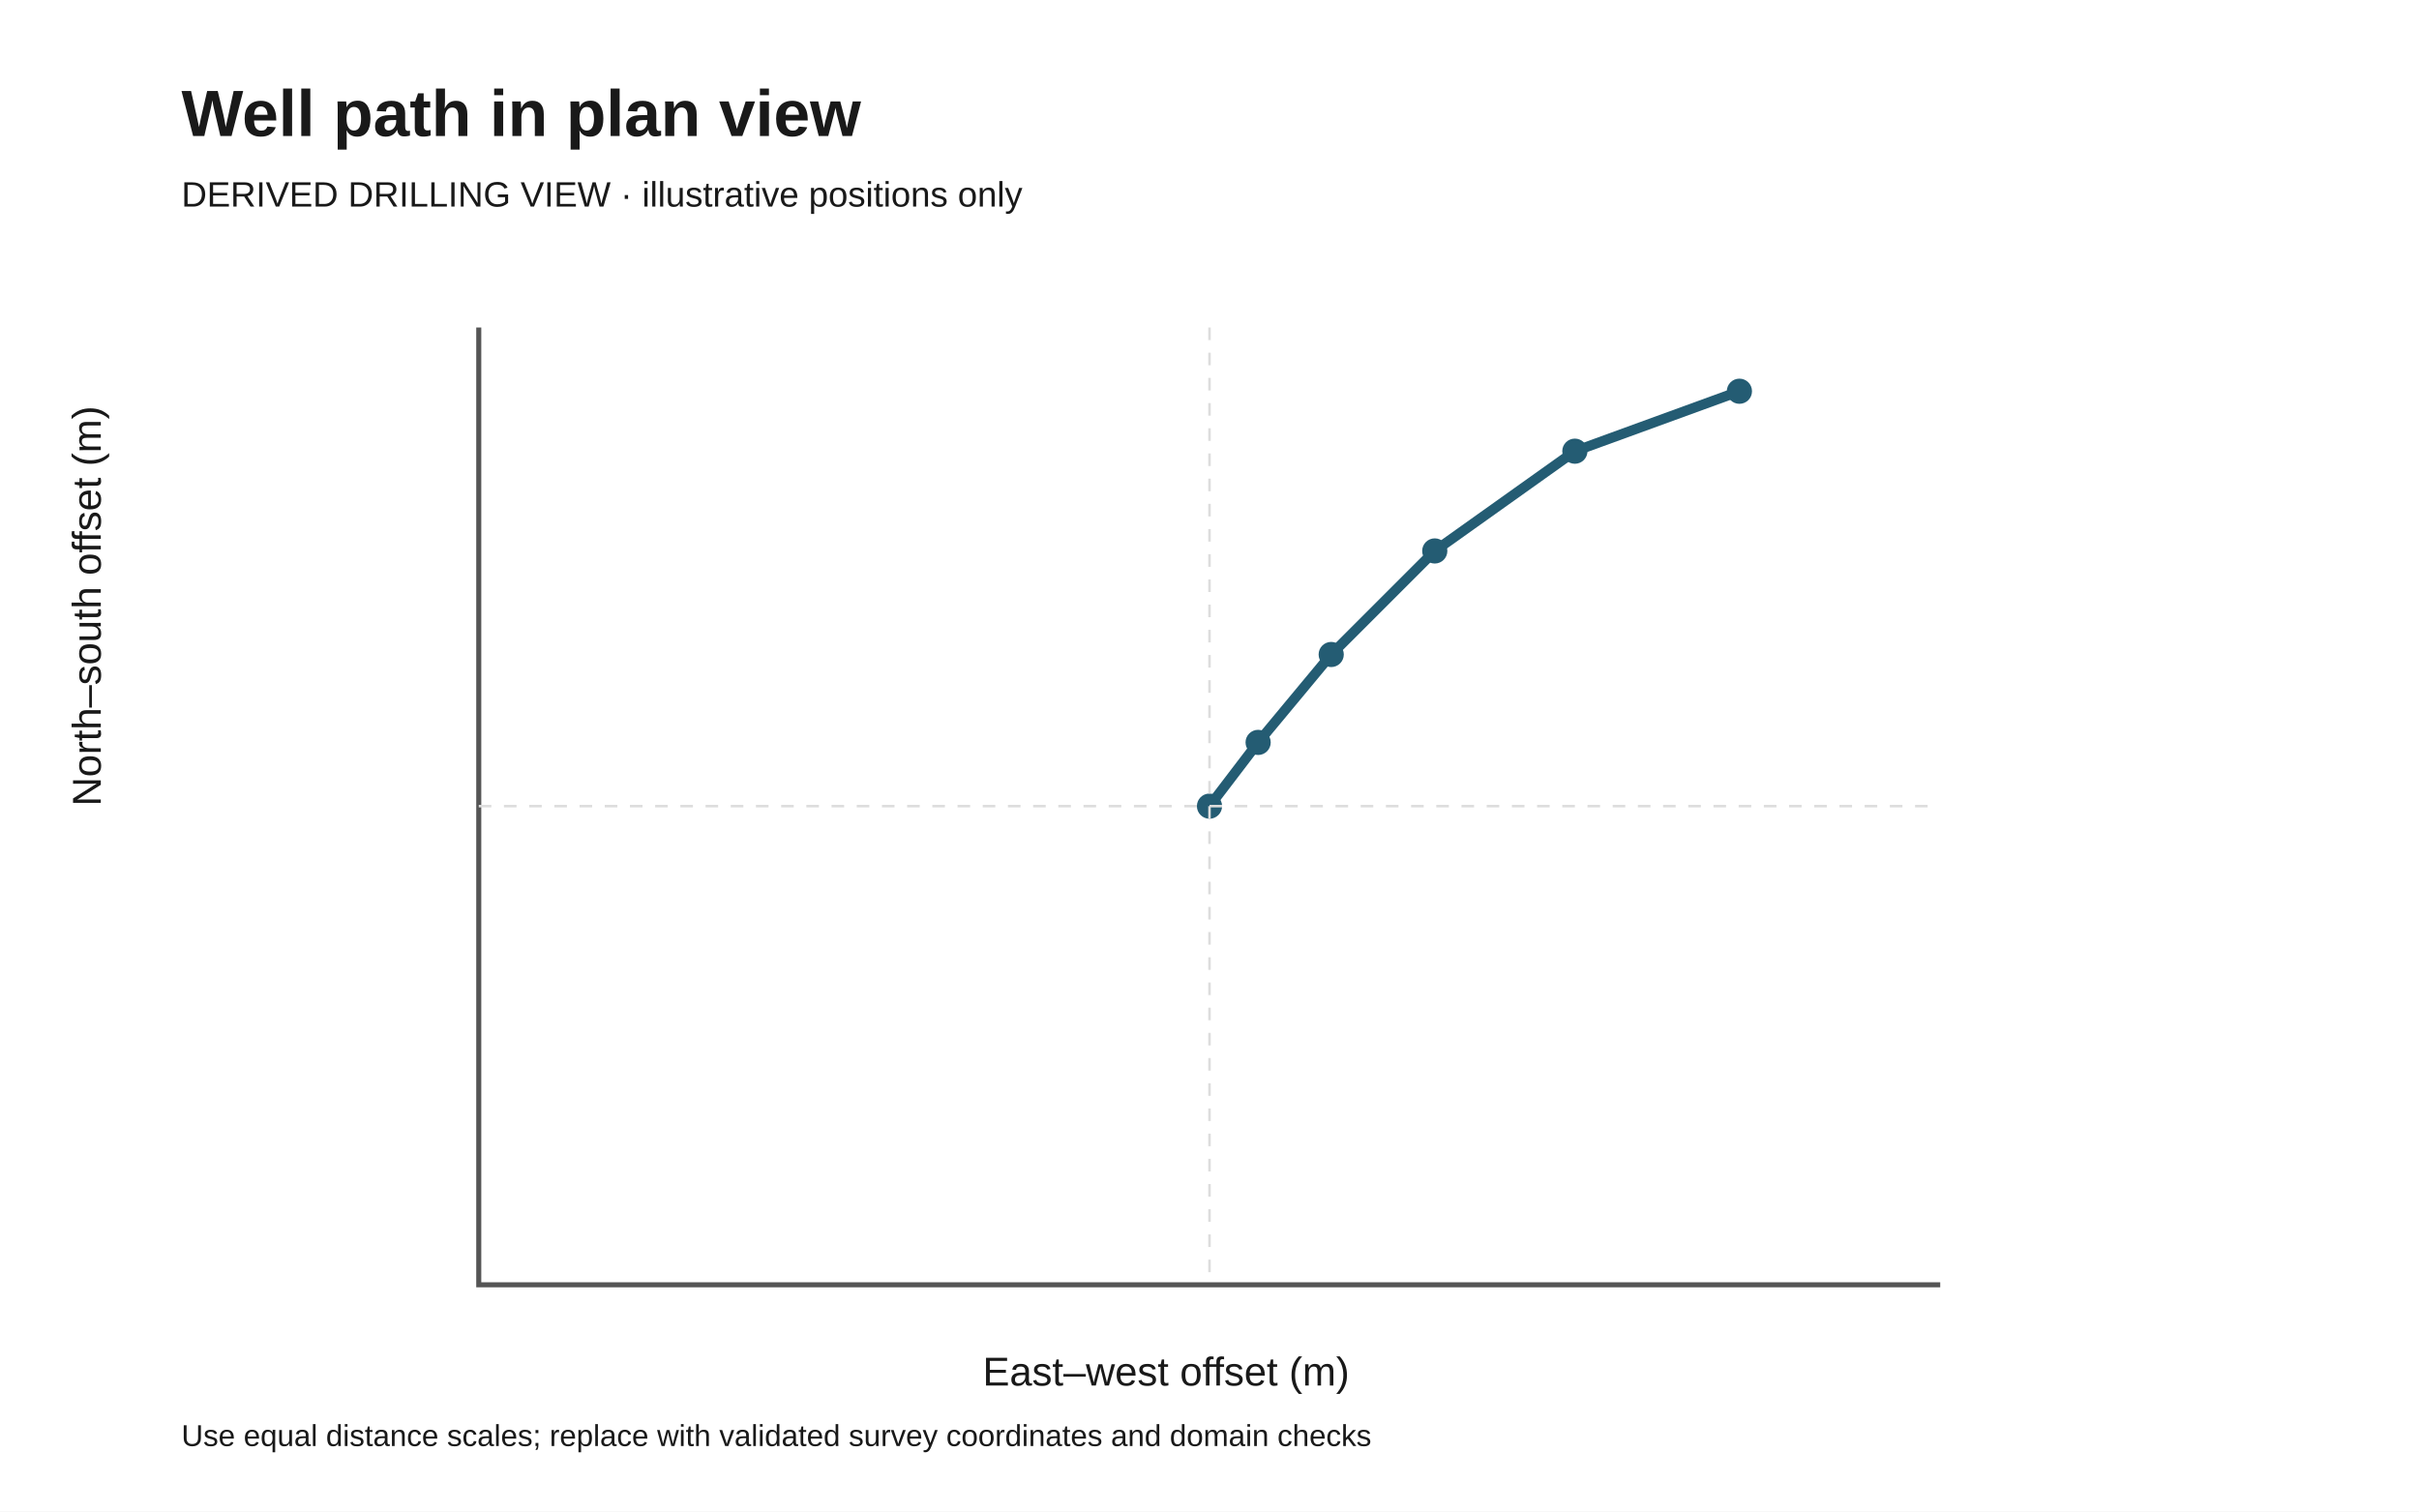
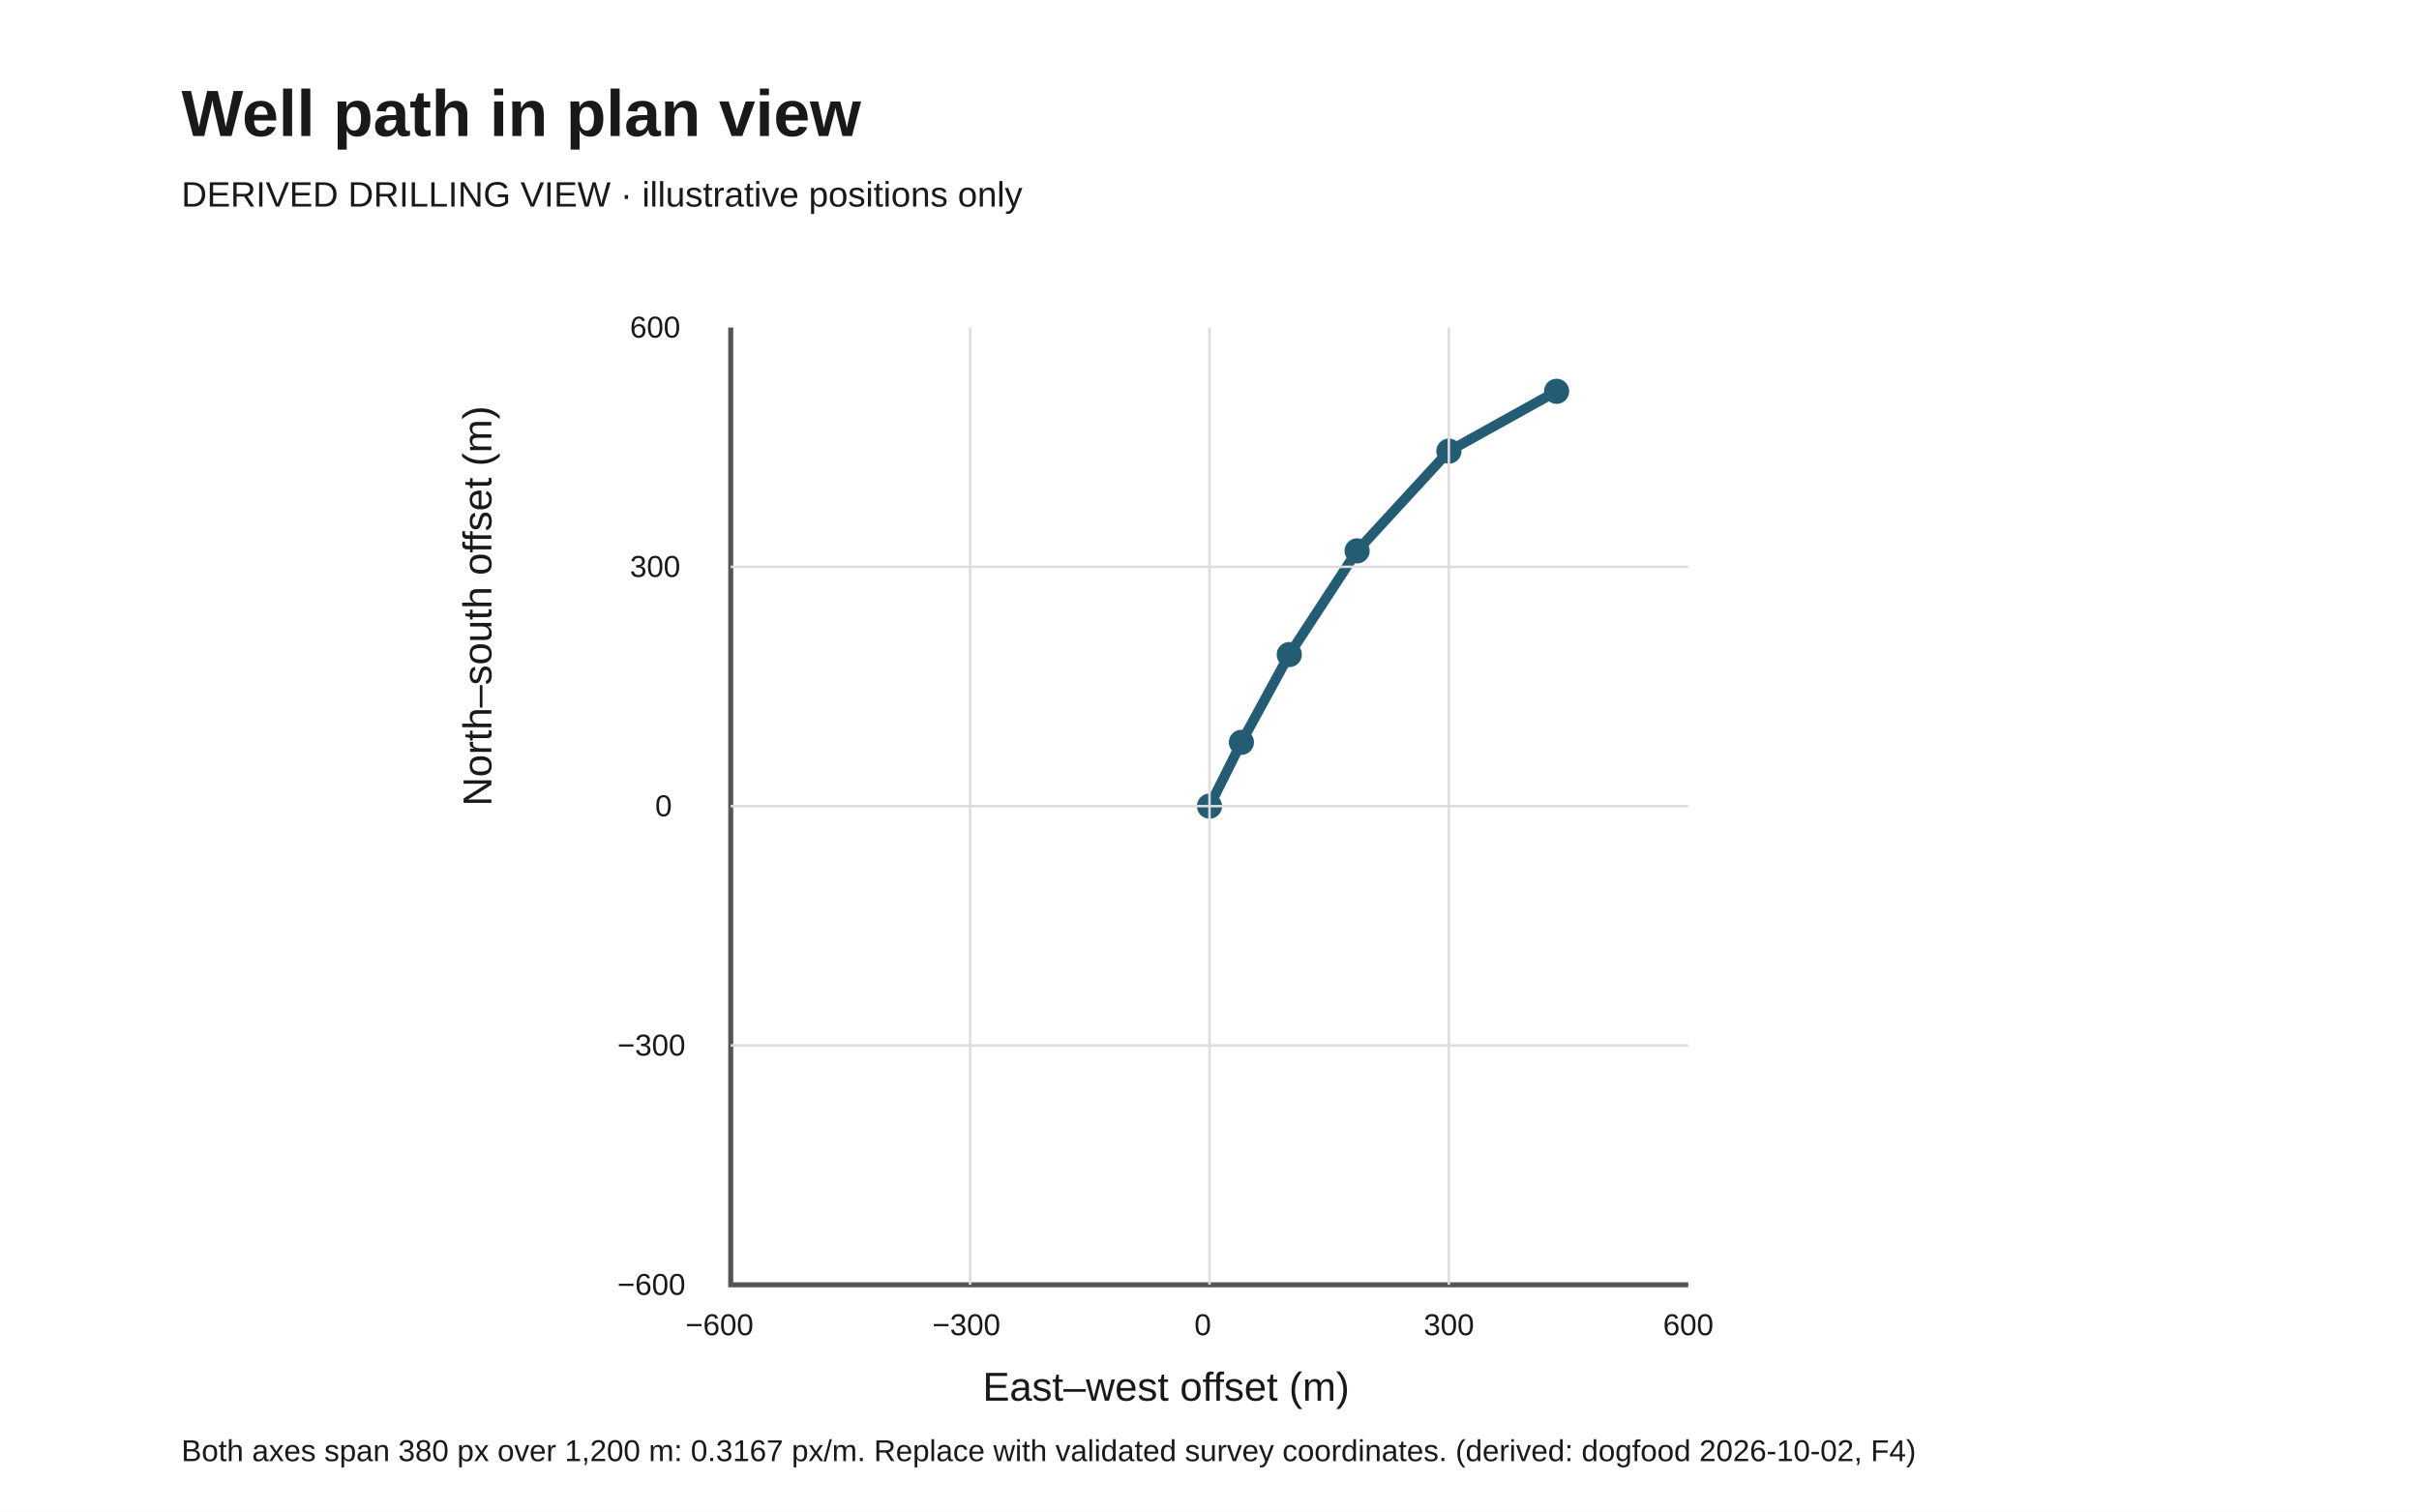
- <svg xmlns="http://www.w3.org/2000/svg" width="960" height="600" viewBox="0 0 960 600" role="img" aria-labelledby="title desc">
+ <svg xmlns="http://www.w3.org/2000/svg" data-rk-stage="chart" width="960" height="600" viewBox="0 0 960 600" role="img" aria-labelledby="title desc">
  <rect width="960" height="600" fill="#fff" />
-   <g data-rk-stage="chart" data-rk-focal="true" font-family="Arial, sans-serif" fill="#191919">
+   <g font-family="Arial, sans-serif" fill="#191919">
    <text x="72" y="54" font-size="26" font-weight="700">Well path in plan view</text>
    <text x="72" y="82" font-size="14">DERIVED DRILLING VIEW · illustrative positions only</text>
-     <g data-rk-chart="scatter" data-rk-x-scale="linear" data-rk-x-domain="-600,600" data-rk-x-range="190,770" data-rk-y-scale="linear" data-rk-y-domain="600,-600" data-rk-y-range="130,510">
-       <path d="M480 320L499.3 294.7L528.3 259.8L569.4 218.7L625 179.1L690.3 155.3" fill="none" stroke="#245c73" stroke-width="4" data-rk-mark="line" data-rk-points="0,0 40,80 100,190 185,320 300,445 435,520" data-rk-series="Trajectory" />
+     <g data-rk-focal="data-graphic" data-rk-chart="scatter" data-rk-x-scale="linear" data-rk-x-domain="-600,600" data-rk-x-range="290,670" data-rk-y-scale="linear" data-rk-y-domain="600,-600" data-rk-y-range="130,510">
+       <path d="M480 320L492.667 294.667L511.667 259.833L538.583 218.667L575 179.083L617.75 155.333" fill="none" stroke="#245c73" stroke-width="4" data-rk-mark="line" data-rk-points="0,0 40,80 100,190 185,320 300,445 435,520" data-rk-series="Trajectory" />
      <g fill="#245c73">
        <circle cx="480" cy="320" r="5" data-rk-mark="point" data-rk-x="0" data-rk-y="0" />
-         <circle cx="499.3" cy="294.7" r="5" data-rk-mark="point" data-rk-x="40" data-rk-y="80" />
-         <circle cx="528.3" cy="259.8" r="5" data-rk-mark="point" data-rk-x="100" data-rk-y="190" />
-         <circle cx="569.4" cy="218.7" r="5" data-rk-mark="point" data-rk-x="185" data-rk-y="320" />
-         <circle cx="625" cy="179.1" r="5" data-rk-mark="point" data-rk-x="300" data-rk-y="445" />
-         <circle cx="690.3" cy="155.3" r="5" data-rk-mark="point" data-rk-x="435" data-rk-y="520" />
+         <circle cx="492.667" cy="294.667" r="5" data-rk-mark="point" data-rk-x="40" data-rk-y="80" />
+         <circle cx="511.667" cy="259.833" r="5" data-rk-mark="point" data-rk-x="100" data-rk-y="190" />
+         <circle cx="538.583" cy="218.667" r="5" data-rk-mark="point" data-rk-x="185" data-rk-y="320" />
+         <circle cx="575" cy="179.083" r="5" data-rk-mark="point" data-rk-x="300" data-rk-y="445" />
+         <circle cx="617.75" cy="155.333" r="5" data-rk-mark="point" data-rk-x="435" data-rk-y="520" />
      </g>
    </g>
-     <path d="M190 130V510H770" fill="none" stroke="#555" stroke-width="2" />
-     <path d="M480 130V510M190 320H770" fill="none" stroke="#ddd" stroke-dasharray="5 5" />
-     <text x="390" y="550" font-size="16">East–west offset (m)</text>
-     <text x="40" y="320" font-size="16" transform="rotate(-90 40 320)">North–south offset (m)</text>
-     <text x="72" y="574" font-size="12">Use equal distance scales; replace with validated survey coordinates and domain checks</text>
+     <path d="M290 130V510H670" fill="none" stroke="#555" stroke-width="2" />
+     <g stroke="#ddd" stroke-width="1">
+       <path d="M385 130V510M480 130V510M575 130V510" />
+       <path d="M290 225H670M290 320H670M290 415H670" />
+     </g>
+     <g font-size="12">
+       <text x="272" y="530">−600</text>
+       <text x="370" y="530">−300</text>
+       <text x="474" y="530">0</text>
+       <text x="565" y="530">300</text>
+       <text x="660" y="530">600</text>
+     </g>
+     <g font-size="12">
+       <text x="250" y="134">600</text>
+       <text x="250" y="229">300</text>
+       <text x="260" y="324">0</text>
+       <text x="245" y="419">−300</text>
+       <text x="245" y="514">−600</text>
+     </g>
+     <text x="390" y="556" font-size="16">East–west offset (m)</text>
+     <text x="195" y="320" font-size="16" transform="rotate(-90 195 320)">North–south offset (m)</text>
+     <text x="72" y="580" font-size="12">Both axes span 380 px over 1,200 m: 0.3167 px/m. Replace with validated survey coordinates. (derived: dogfood 2026-10-02, F4)</text>
  </g>
</svg>
